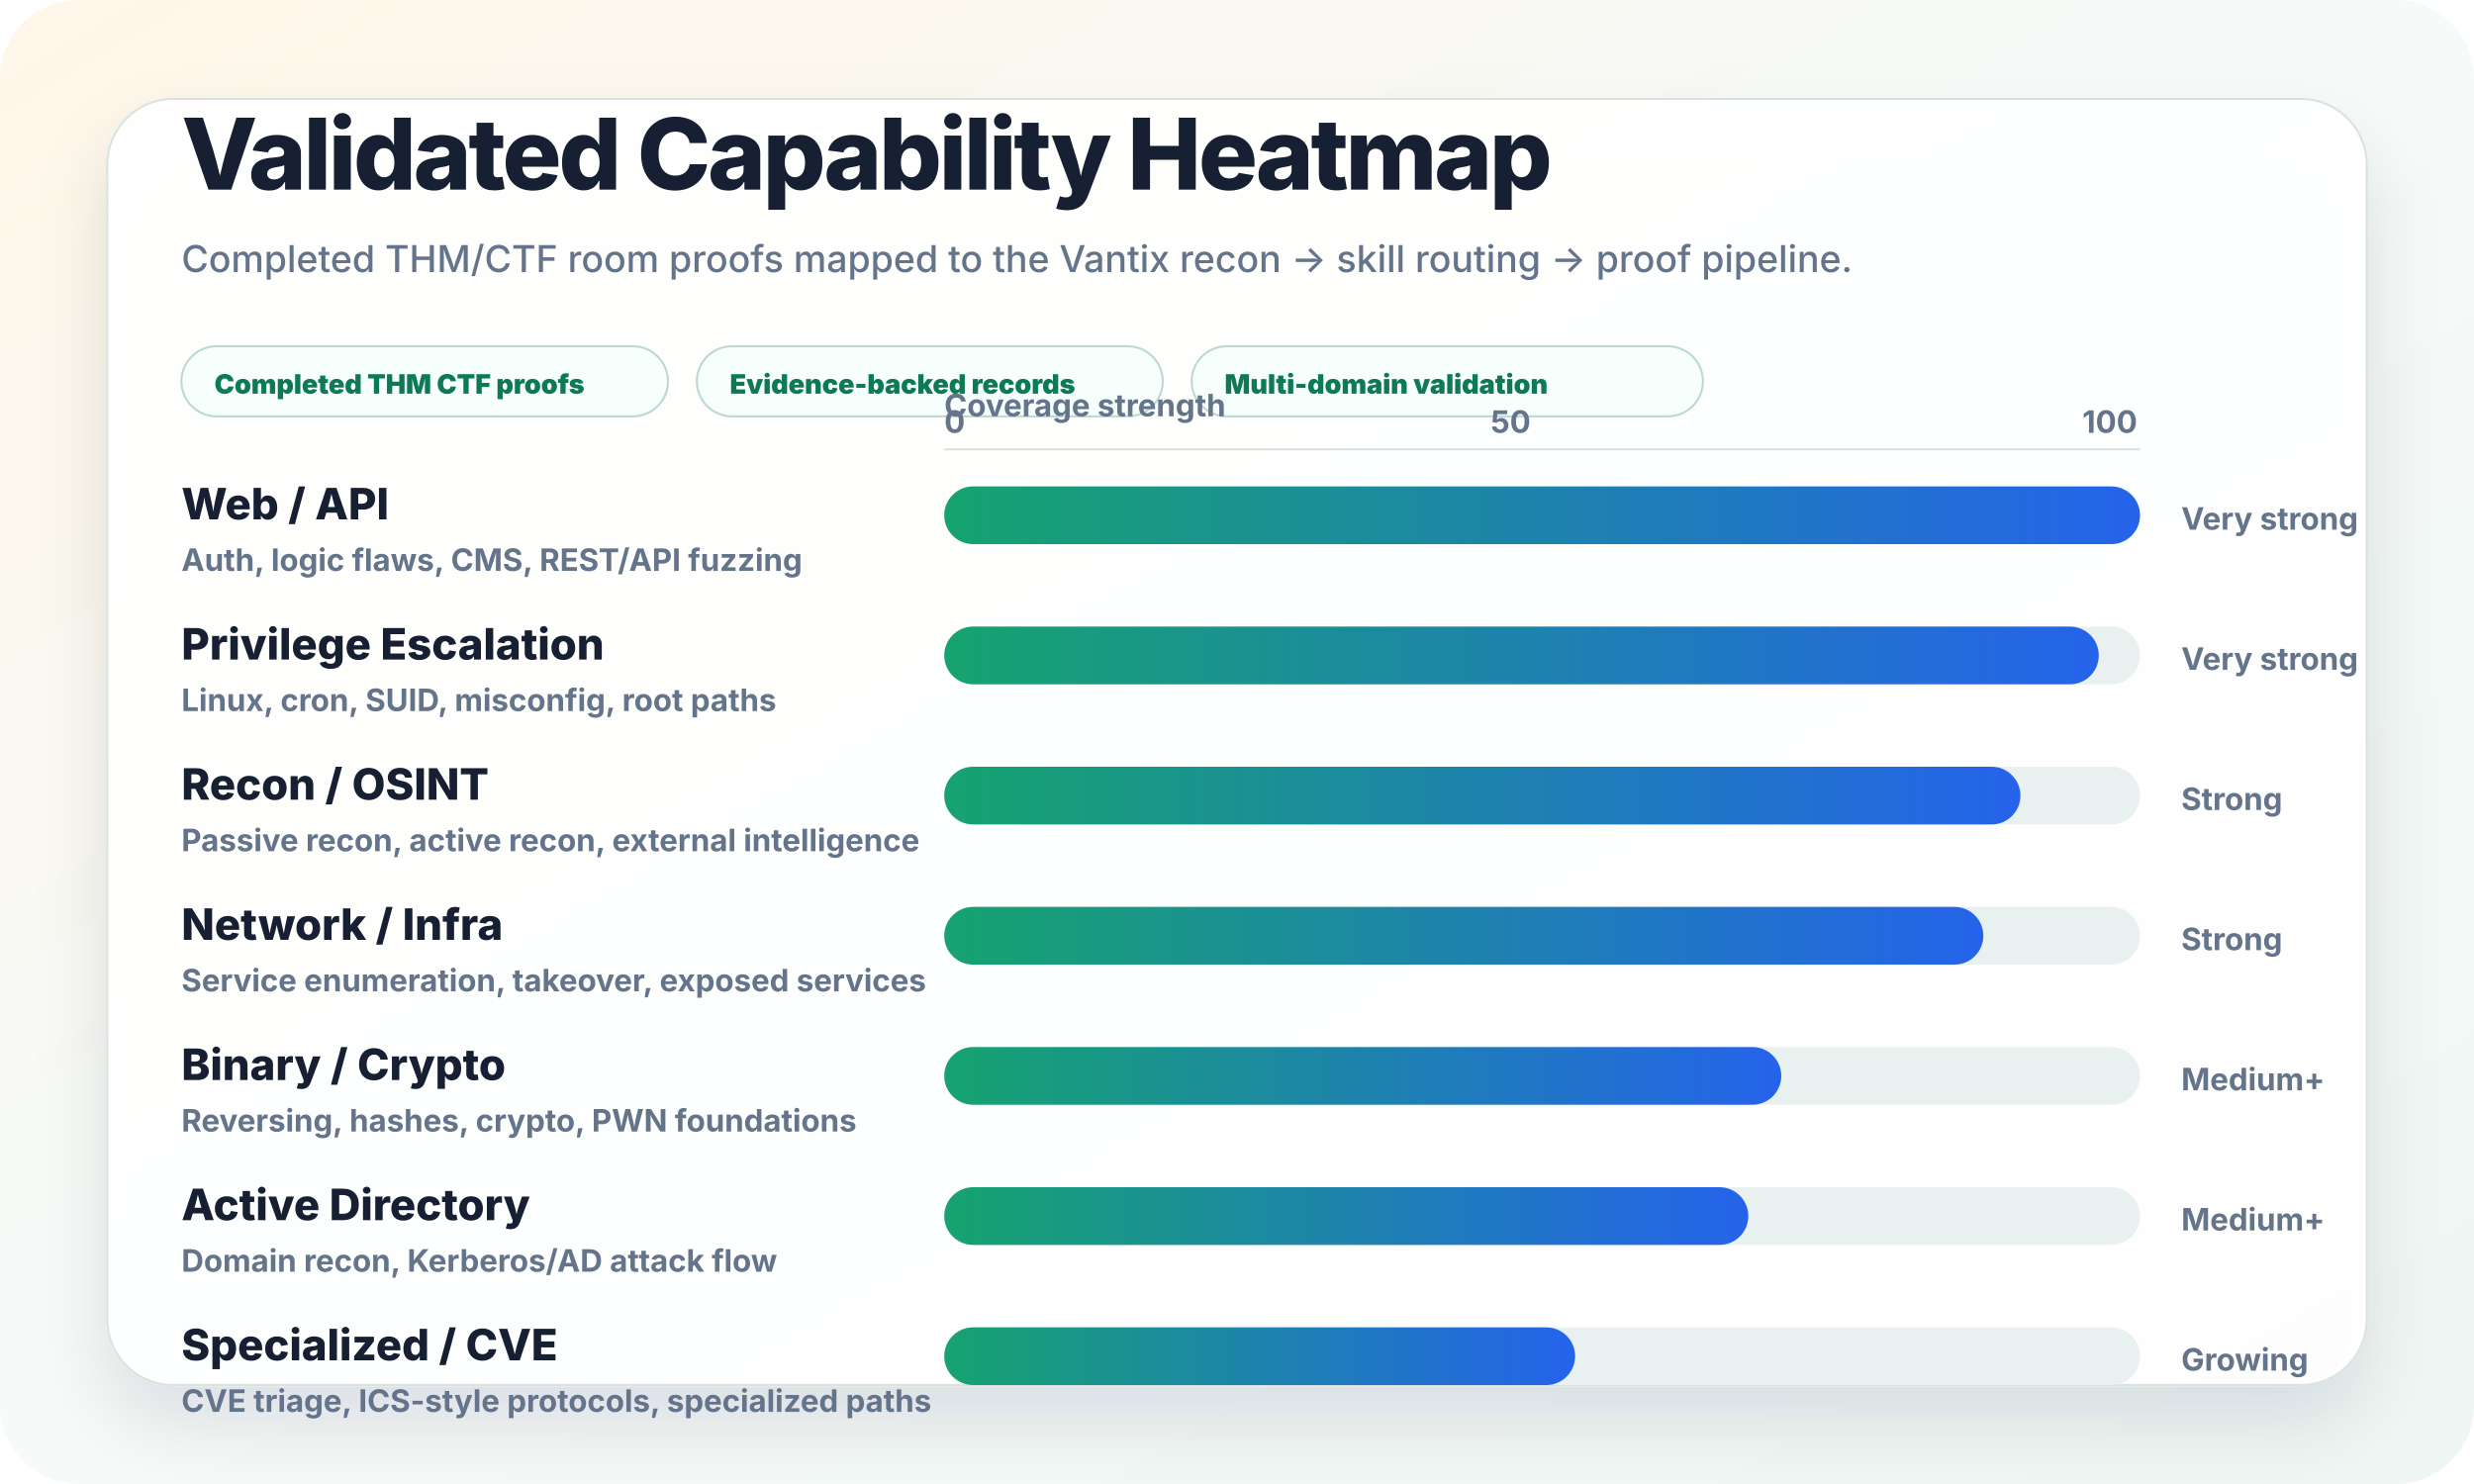
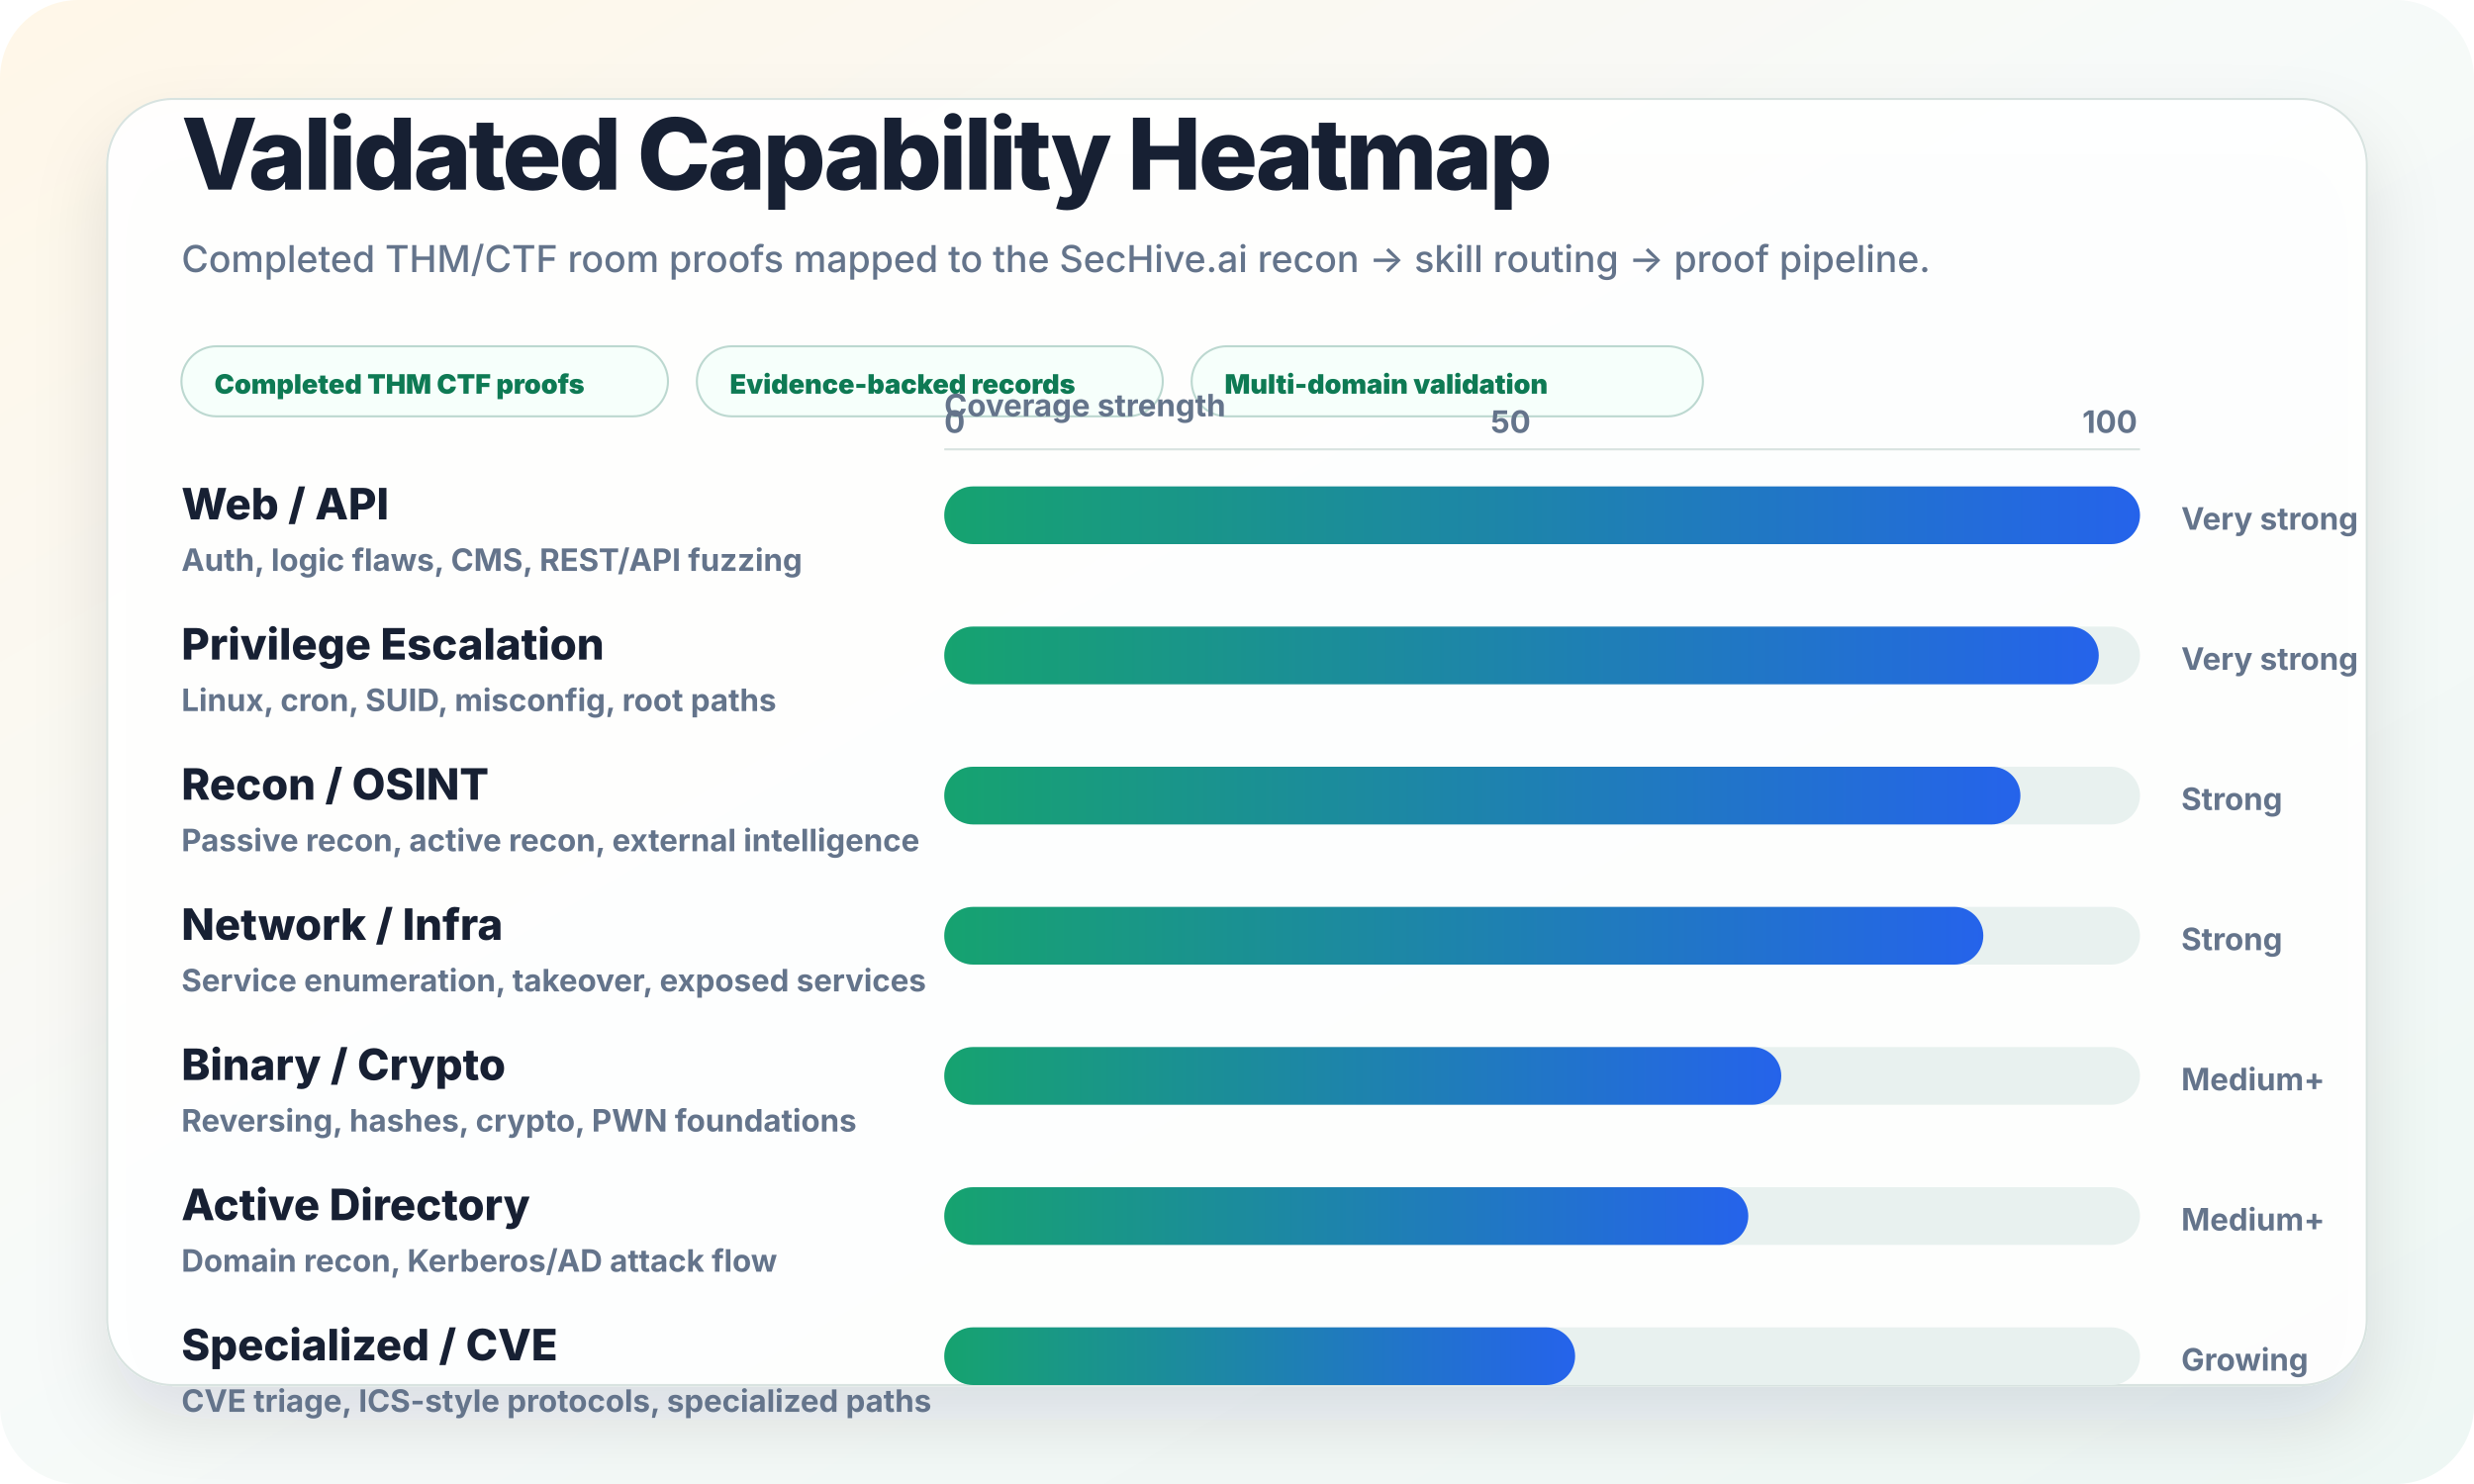
<svg xmlns="http://www.w3.org/2000/svg" width="1200" height="720" viewBox="0 0 1200 720" role="img" aria-labelledby="title desc">
  <defs>
    <linearGradient id="bg" x1="0" y1="0" x2="1" y2="1">
      <stop offset="0" stop-color="#fff7e8" />
      <stop offset="0.45" stop-color="#f7faf9" />
      <stop offset="1" stop-color="#eef7f4" />
    </linearGradient>
    <linearGradient id="bar" x1="0" y1="0" x2="1" y2="0">
      <stop offset="0" stop-color="#16a36f" />
      <stop offset="1" stop-color="#2563eb" />
    </linearGradient>
    <filter id="shadow" x="-20%" y="-20%" width="140%" height="140%">
      <feDropShadow dx="0" dy="18" stdDeviation="18" flood-color="#0f172a" flood-opacity="0.12" />
    </filter>
    <style>
    .title{font:800 48px Inter,Segoe UI,Arial,sans-serif;fill:#172033;letter-spacing:-1.5px}.sub{font:500 18px Inter,Segoe UI,Arial,sans-serif;fill:#64748b}.label{font:800 21px Inter,Segoe UI,Arial,sans-serif;fill:#172033}.small{font:700 15px Inter,Segoe UI,Arial,sans-serif;fill:#64748b}.tag{font:900 13px Inter,Segoe UI,Arial,sans-serif;fill:#0e7a54}.axis{stroke:#d8e3e0;stroke-width:1}.chip{fill:#f6fffb;stroke:#bcd8d0;stroke-width:1}.card{fill:rgba(255,255,255,.92);stroke:#d8e3e0;stroke-width:1}.barbg{fill:#e8f1ef}.barfill{fill:url(#bar)}
  </style>
  </defs>
  <rect width="1200" height="720" rx="38" fill="url(#bg)" />
  <g filter="url(#shadow)">
    <rect x="52" y="48" width="1096" height="624" rx="32" class="card" />
  </g>
  <g transform="translate(88 92)">
    <text class="title">Validated Capability Heatmap</text>
-     <text y="40" class="sub">Completed THM/CTF room proofs mapped to the Vantix recon → skill routing → proof pipeline.</text>
+     <text y="40" class="sub">Completed THM/CTF room proofs mapped to the SecHive.ai recon → skill routing → proof pipeline.</text>
    <g transform="translate(0 76)">
      <rect class="chip" x="0" y="0" width="236" height="34" rx="17" />
      <text class="tag" x="16" y="23">Completed THM CTF proofs</text>
      <rect class="chip" x="250" y="0" width="226" height="34" rx="17" />
      <text class="tag" x="266" y="23">Evidence-backed records</text>
      <rect class="chip" x="490" y="0" width="248" height="34" rx="17" />
      <text class="tag" x="506" y="23">Multi-domain validation</text>
    </g>
  </g>
  <g transform="translate(88 230)">
    <text class="small" x="370" y="-28">Coverage strength</text>
    <line class="axis" x1="370" y1="-12" x2="950" y2="-12" />
    <text class="small" x="370" y="-20">0</text>
    <text class="small" x="635" y="-20">50</text>
    <text class="small" x="922" y="-20">100</text>
    <g transform="translate(0 0)">
      <text class="label" y="22">Web / API</text>
      <text class="small" y="47">Auth, logic flaws, CMS, REST/API fuzzing</text>
      <rect class="barbg" x="370" y="6" width="580" height="28" rx="14" />
      <rect class="barfill" x="370" y="6" width="580" height="28" rx="14" />
      <text class="small" x="970" y="27">Very strong</text>
    </g>
    <g transform="translate(0 68)">
      <text class="label" y="22">Privilege Escalation</text>
      <text class="small" y="47">Linux, cron, SUID, misconfig, root paths</text>
      <rect class="barbg" x="370" y="6" width="580" height="28" rx="14" />
      <rect class="barfill" x="370" y="6" width="560" height="28" rx="14" />
      <text class="small" x="970" y="27">Very strong</text>
    </g>
    <g transform="translate(0 136)">
      <text class="label" y="22">Recon / OSINT</text>
      <text class="small" y="47">Passive recon, active recon, external intelligence</text>
      <rect class="barbg" x="370" y="6" width="580" height="28" rx="14" />
      <rect class="barfill" x="370" y="6" width="522" height="28" rx="14" />
      <text class="small" x="970" y="27">Strong</text>
    </g>
    <g transform="translate(0 204)">
      <text class="label" y="22">Network / Infra</text>
      <text class="small" y="47">Service enumeration, takeover, exposed services</text>
      <rect class="barbg" x="370" y="6" width="580" height="28" rx="14" />
      <rect class="barfill" x="370" y="6" width="504" height="28" rx="14" />
      <text class="small" x="970" y="27">Strong</text>
    </g>
    <g transform="translate(0 272)">
      <text class="label" y="22">Binary / Crypto</text>
      <text class="small" y="47">Reversing, hashes, crypto, PWN foundations</text>
      <rect class="barbg" x="370" y="6" width="580" height="28" rx="14" />
      <rect class="barfill" x="370" y="6" width="406" height="28" rx="14" />
      <text class="small" x="970" y="27">Medium+</text>
    </g>
    <g transform="translate(0 340)">
      <text class="label" y="22">Active Directory</text>
      <text class="small" y="47">Domain recon, Kerberos/AD attack flow</text>
      <rect class="barbg" x="370" y="6" width="580" height="28" rx="14" />
      <rect class="barfill" x="370" y="6" width="390" height="28" rx="14" />
      <text class="small" x="970" y="27">Medium+</text>
    </g>
    <g transform="translate(0 408)">
      <text class="label" y="22">Specialized / CVE</text>
      <text class="small" y="47">CVE triage, ICS-style protocols, specialized paths</text>
      <rect class="barbg" x="370" y="6" width="580" height="28" rx="14" />
      <rect class="barfill" x="370" y="6" width="306" height="28" rx="14" />
      <text class="small" x="970" y="27">Growing</text>
    </g>
  </g>
</svg>
